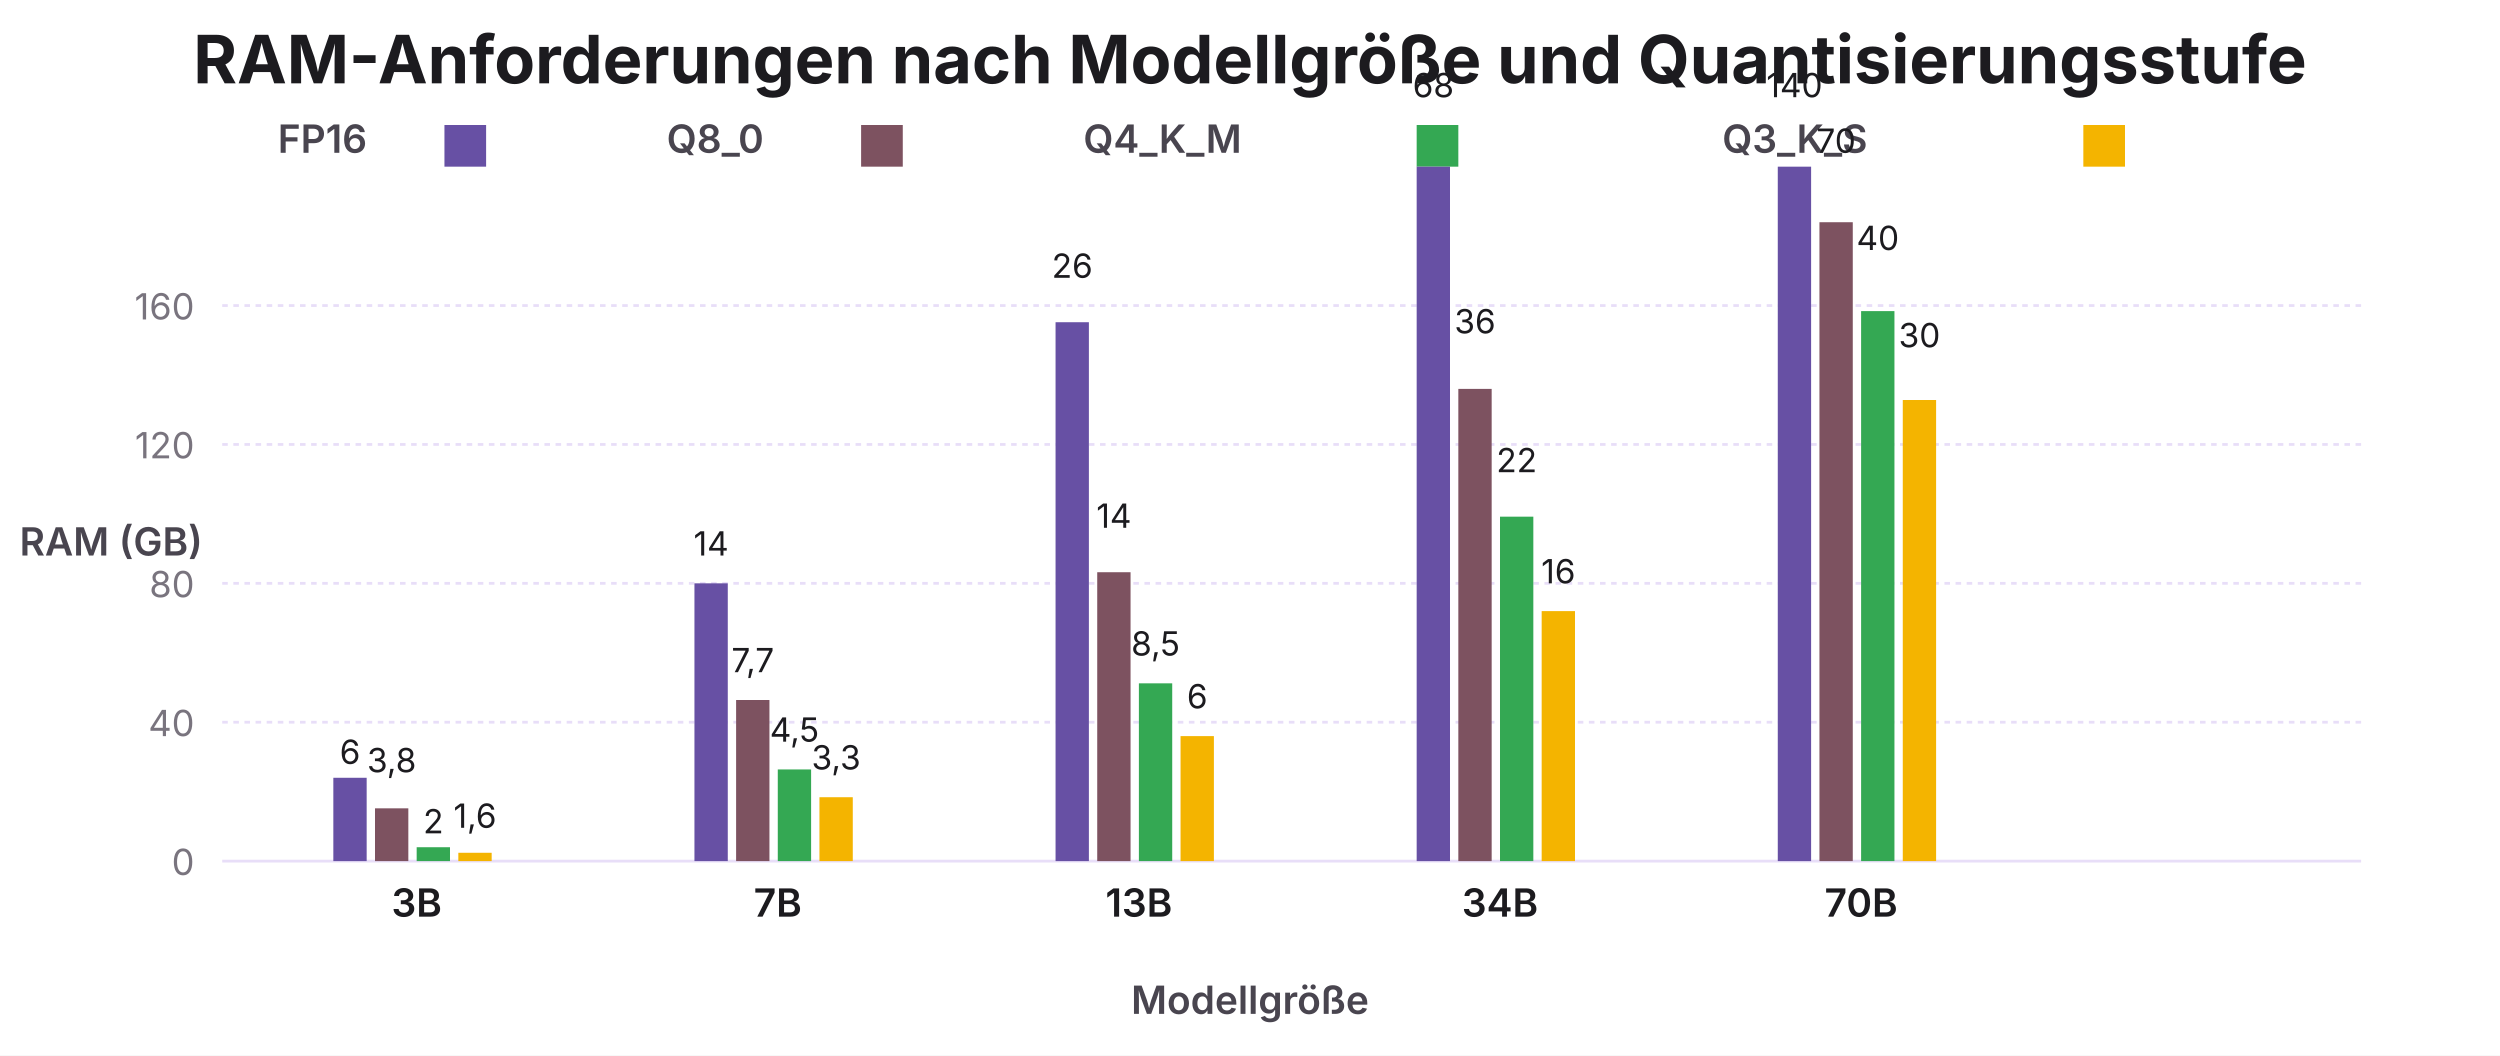
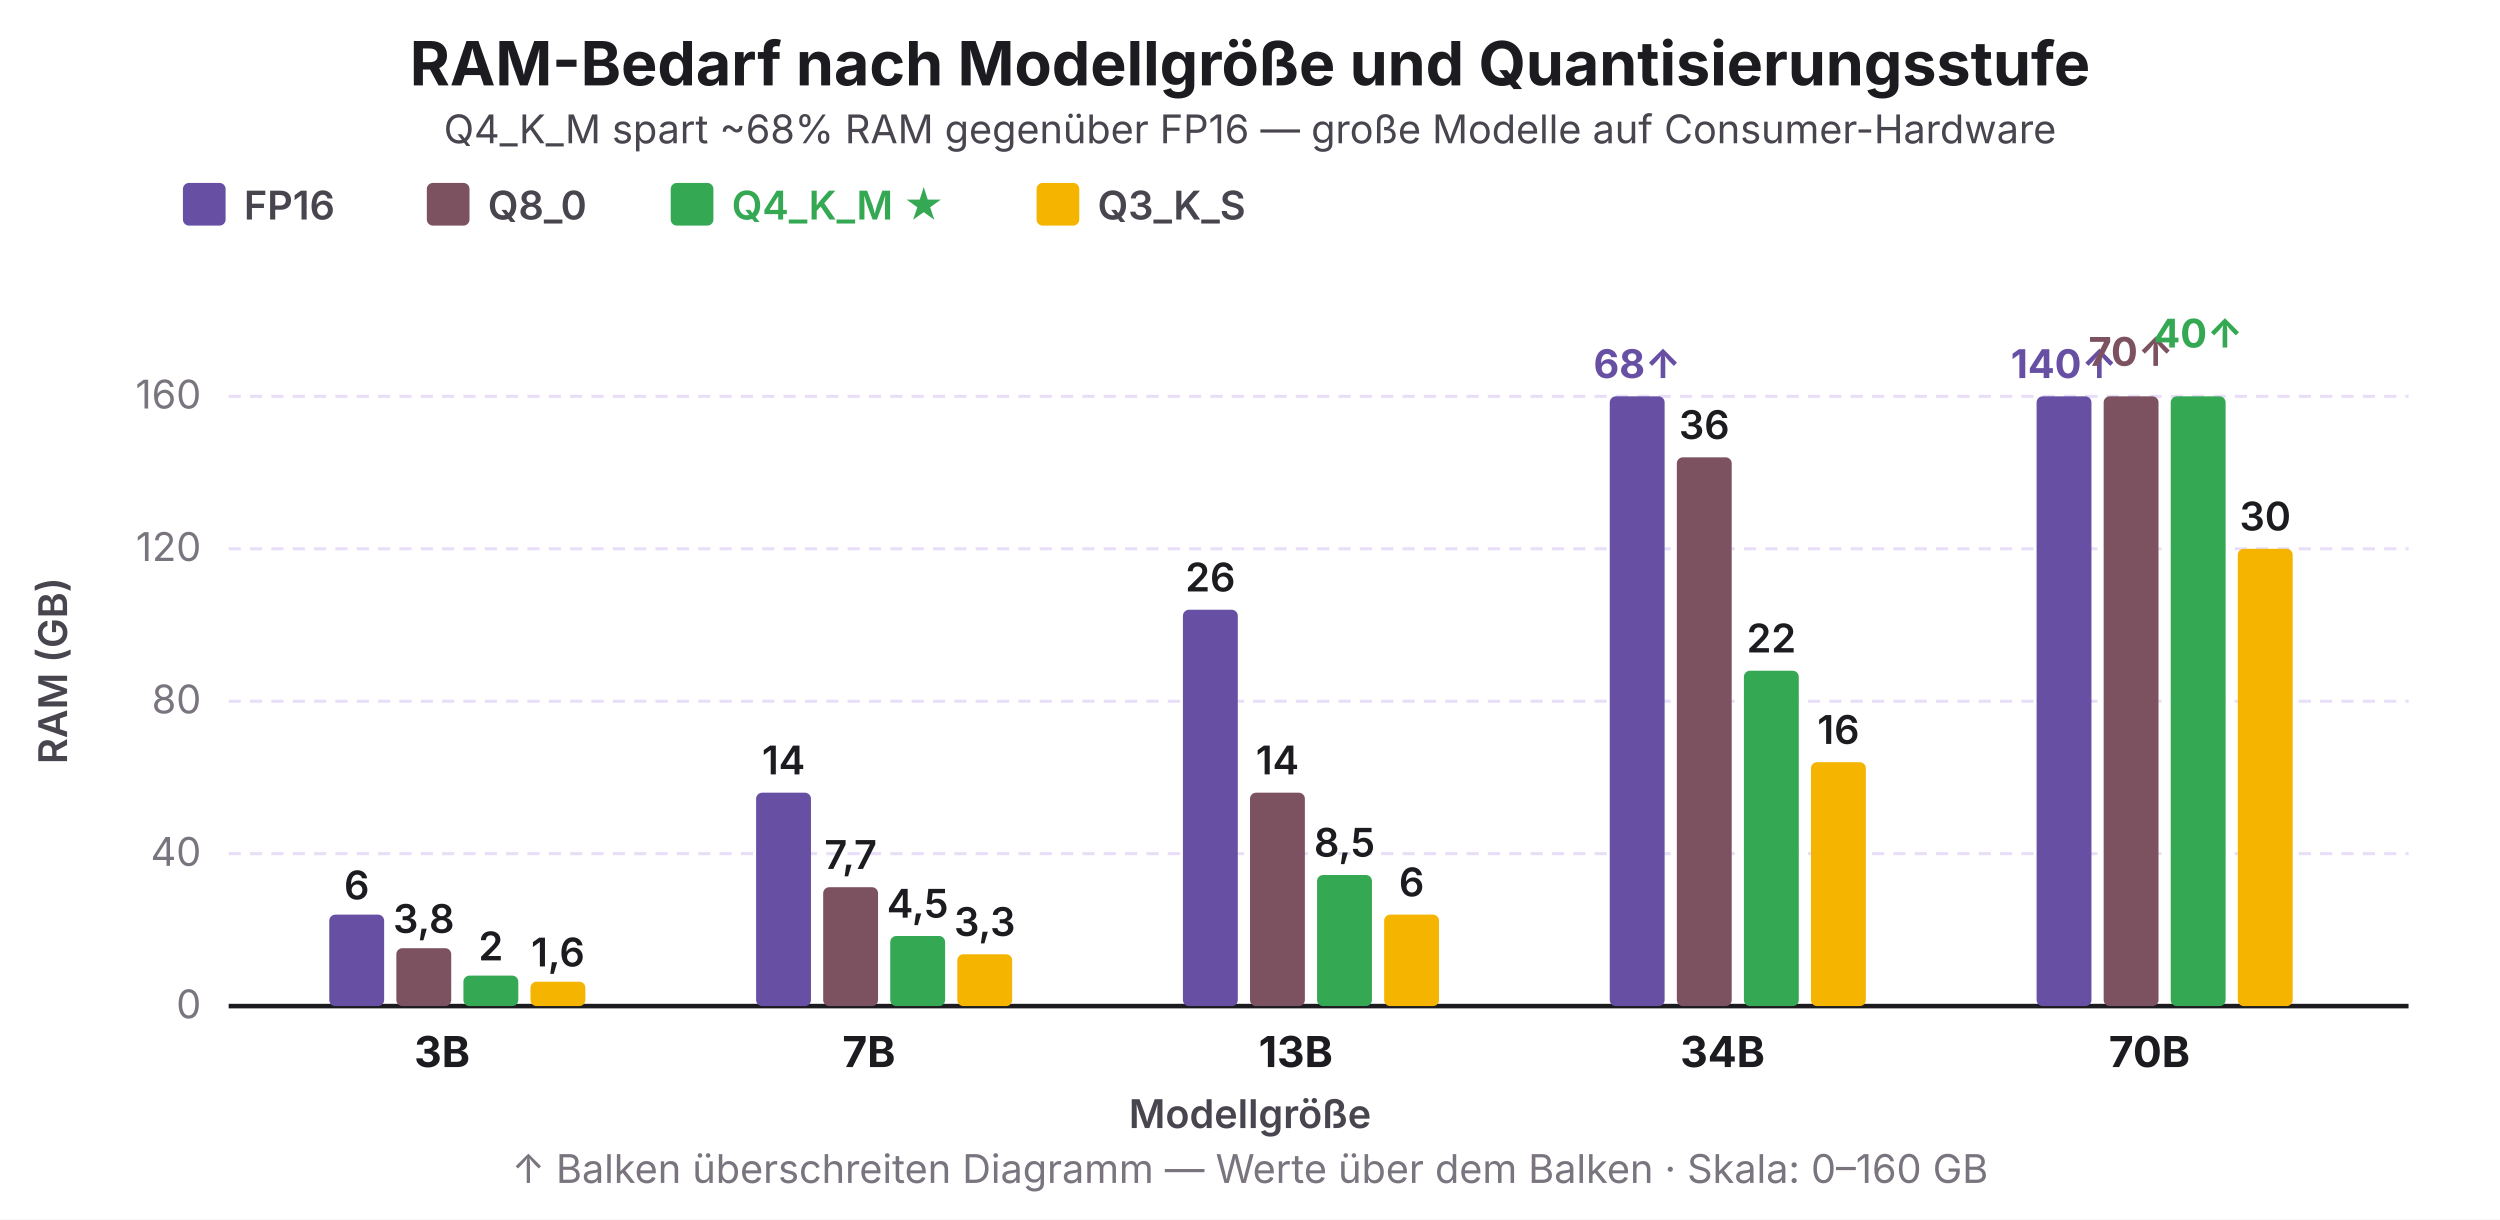
- <svg xmlns="http://www.w3.org/2000/svg" viewBox="0 0 900 380">
-   <rect width="900" height="380" fill="#FFFFFF" />
-   <text x="450" y="30" font-family="system-ui, -apple-system, sans-serif" font-size="24" font-weight="700" fill="#1C1B1F" text-anchor="middle">
-     RAM-Anforderungen nach Modellgröße und Quantisierungsstufe
-   </text>
-   <text x="100" y="55" font-family="system-ui, -apple-system, sans-serif" font-size="14" font-weight="600" fill="#49454F">FP16</text>
-   <rect x="160" y="45" width="15" height="15" fill="#6750A4" />
-   <text x="240" y="55" font-family="system-ui, -apple-system, sans-serif" font-size="14" font-weight="600" fill="#49454F">Q8_0</text>
-   <rect x="310" y="45" width="15" height="15" fill="#7D5260" />
-   <text x="390" y="55" font-family="system-ui, -apple-system, sans-serif" font-size="14" font-weight="600" fill="#49454F">Q4_K_M</text>
-   <rect x="510" y="45" width="15" height="15" fill="#34A853" />
-   <text x="620" y="55" font-family="system-ui, -apple-system, sans-serif" font-size="14" font-weight="600" fill="#49454F">Q3_K_S</text>
-   <rect x="750" y="45" width="15" height="15" fill="#F4B400" />
-   <text x="40" y="200" font-family="system-ui, -apple-system, sans-serif" font-size="14" font-weight="600" fill="#49454F" text-anchor="middle">RAM (GB)</text>
-   <line x1="80" y1="310" x2="850" y2="310" stroke="#E8DEF8" stroke-width="1" />
-   <text x="70" y="315" font-family="system-ui, -apple-system, sans-serif" font-size="13" fill="#79747E" text-anchor="end">0</text>
-   <line x1="80" y1="260" x2="850" y2="260" stroke="#E8DEF8" stroke-width="1" stroke-dasharray="2,2" />
-   <text x="70" y="265" font-family="system-ui, -apple-system, sans-serif" font-size="13" fill="#79747E" text-anchor="end">40</text>
-   <line x1="80" y1="210" x2="850" y2="210" stroke="#E8DEF8" stroke-width="1" stroke-dasharray="2,2" />
-   <text x="70" y="215" font-family="system-ui, -apple-system, sans-serif" font-size="13" fill="#79747E" text-anchor="end">80</text>
-   <line x1="80" y1="160" x2="850" y2="160" stroke="#E8DEF8" stroke-width="1" stroke-dasharray="2,2" />
-   <text x="70" y="165" font-family="system-ui, -apple-system, sans-serif" font-size="13" fill="#79747E" text-anchor="end">120</text>
-   <line x1="80" y1="110" x2="850" y2="110" stroke="#E8DEF8" stroke-width="1" stroke-dasharray="2,2" />
-   <text x="70" y="115" font-family="system-ui, -apple-system, sans-serif" font-size="13" fill="#79747E" text-anchor="end">160</text>
-   <text x="150" y="330" font-family="system-ui, -apple-system, sans-serif" font-size="14" font-weight="600" fill="#1C1B1F" text-anchor="middle">3B</text>
-   <rect x="120" y="280" width="12" height="30" fill="#6750A4" />
-   <text x="126" y="275" font-family="system-ui, -apple-system, sans-serif" font-size="12" fill="#1C1B1F" text-anchor="middle">6</text>
-   <rect x="135" y="291" width="12" height="19" fill="#7D5260" />
-   <text x="141" y="278" font-family="system-ui, -apple-system, sans-serif" font-size="12" fill="#1C1B1F" text-anchor="middle">3,8</text>
-   <rect x="150" y="305" width="12" height="5" fill="#34A853" />
-   <text x="156" y="300" font-family="system-ui, -apple-system, sans-serif" font-size="12" fill="#1C1B1F" text-anchor="middle">2</text>
-   <rect x="165" y="307" width="12" height="3" fill="#F4B400" />
-   <text x="171" y="298" font-family="system-ui, -apple-system, sans-serif" font-size="12" fill="#1C1B1F" text-anchor="middle">1,6</text>
-   <text x="280" y="330" font-family="system-ui, -apple-system, sans-serif" font-size="14" font-weight="600" fill="#1C1B1F" text-anchor="middle">7B</text>
-   <rect x="250" y="210" width="12" height="100" fill="#6750A4" />
-   <text x="256" y="200" font-family="system-ui, -apple-system, sans-serif" font-size="12" fill="#1C1B1F" text-anchor="middle">14</text>
-   <rect x="265" y="252" width="12" height="58" fill="#7D5260" />
-   <text x="271" y="242" font-family="system-ui, -apple-system, sans-serif" font-size="12" fill="#1C1B1F" text-anchor="middle">7,7</text>
-   <rect x="280" y="277" width="12" height="33" fill="#34A853" />
-   <text x="286" y="267" font-family="system-ui, -apple-system, sans-serif" font-size="12" fill="#1C1B1F" text-anchor="middle">4,5</text>
-   <rect x="295" y="287" width="12" height="23" fill="#F4B400" />
-   <text x="301" y="277" font-family="system-ui, -apple-system, sans-serif" font-size="12" fill="#1C1B1F" text-anchor="middle">3,3</text>
-   <text x="410" y="330" font-family="system-ui, -apple-system, sans-serif" font-size="14" font-weight="600" fill="#1C1B1F" text-anchor="middle">13B</text>
-   <rect x="380" y="116" width="12" height="194" fill="#6750A4" />
-   <text x="386" y="100" font-family="system-ui, -apple-system, sans-serif" font-size="12" fill="#1C1B1F" text-anchor="middle">26</text>
-   <rect x="395" y="206" width="12" height="104" fill="#7D5260" />
-   <text x="401" y="190" font-family="system-ui, -apple-system, sans-serif" font-size="12" fill="#1C1B1F" text-anchor="middle">14</text>
-   <rect x="410" y="246" width="12" height="64" fill="#34A853" />
-   <text x="416" y="236" font-family="system-ui, -apple-system, sans-serif" font-size="12" fill="#1C1B1F" text-anchor="middle">8,5</text>
-   <rect x="425" y="265" width="12" height="45" fill="#F4B400" />
-   <text x="431" y="255" font-family="system-ui, -apple-system, sans-serif" font-size="12" fill="#1C1B1F" text-anchor="middle">6</text>
-   <text x="540" y="330" font-family="system-ui, -apple-system, sans-serif" font-size="14" font-weight="600" fill="#1C1B1F" text-anchor="middle">34B</text>
-   <rect x="510" y="60" width="12" height="250" fill="#6750A4" />
-   <text x="516" y="35" font-family="system-ui, -apple-system, sans-serif" font-size="12" fill="#1C1B1F" text-anchor="middle">68</text>
-   <rect x="525" y="140" width="12" height="170" fill="#7D5260" />
-   <text x="531" y="120" font-family="system-ui, -apple-system, sans-serif" font-size="12" fill="#1C1B1F" text-anchor="middle">36</text>
-   <rect x="540" y="186" width="12" height="124" fill="#34A853" />
-   <text x="546" y="170" font-family="system-ui, -apple-system, sans-serif" font-size="12" fill="#1C1B1F" text-anchor="middle">22</text>
-   <rect x="555" y="220" width="12" height="90" fill="#F4B400" />
-   <text x="561" y="210" font-family="system-ui, -apple-system, sans-serif" font-size="12" fill="#1C1B1F" text-anchor="middle">16</text>
-   <text x="670" y="330" font-family="system-ui, -apple-system, sans-serif" font-size="14" font-weight="600" fill="#1C1B1F" text-anchor="middle">70B</text>
-   <rect x="640" y="60" width="12" height="250" fill="#6750A4" />
-   <text x="646" y="35" font-family="system-ui, -apple-system, sans-serif" font-size="12" fill="#1C1B1F" text-anchor="middle">140</text>
-   <rect x="655" y="80" width="12" height="230" fill="#7D5260" />
-   <text x="661" y="55" font-family="system-ui, -apple-system, sans-serif" font-size="12" fill="#1C1B1F" text-anchor="middle">70</text>
-   <rect x="670" y="112" width="12" height="198" fill="#34A853" />
-   <text x="676" y="90" font-family="system-ui, -apple-system, sans-serif" font-size="12" fill="#1C1B1F" text-anchor="middle">40</text>
-   <rect x="685" y="144" width="12" height="166" fill="#F4B400" />
-   <text x="691" y="125" font-family="system-ui, -apple-system, sans-serif" font-size="12" fill="#1C1B1F" text-anchor="middle">30</text>
-   <text x="450" y="365" font-family="system-ui, -apple-system, sans-serif" font-size="14" font-weight="600" fill="#49454F" text-anchor="middle">Modellgröße</text>
+ <svg xmlns="http://www.w3.org/2000/svg" viewBox="0 0 820 400">
+   <defs>
+     <filter id="shadow">
+       <feDropShadow dx="0" dy="4" stdDeviation="6" flood-opacity="0.08" />
+     </filter>
+   </defs>
+   <rect width="820" height="400" fill="#FFFFFF" />
+   <text x="410" y="28" font-family="system-ui,-apple-system,sans-serif" font-size="20" font-weight="700" fill="#1C1B1F" text-anchor="middle">RAM-Bedarf nach Modellgröße und Quantisierungsstufe</text>
+   <text x="410" y="47" font-family="system-ui,-apple-system,sans-serif" font-size="13" fill="#49454F" text-anchor="middle">Q4_K_M spart ~68% RAM gegenüber FP16 — große Modelle auf Consumer-Hardware</text>
+   <rect x="60" y="60" width="14" height="14" rx="2" fill="#6750A4" />
+   <text x="80" y="72" font-family="system-ui,-apple-system,sans-serif" font-size="13" font-weight="600" fill="#49454F">FP16</text>
+   <rect x="140" y="60" width="14" height="14" rx="2" fill="#7D5260" />
+   <text x="160" y="72" font-family="system-ui,-apple-system,sans-serif" font-size="13" font-weight="600" fill="#49454F">Q8_0</text>
+   <rect x="220" y="60" width="14" height="14" rx="2" fill="#34A853" />
+   <text x="240" y="72" font-family="system-ui,-apple-system,sans-serif" font-size="13" font-weight="600" fill="#34A853">Q4_K_M ★</text>
+   <rect x="340" y="60" width="14" height="14" rx="2" fill="#F4B400" />
+   <text x="360" y="72" font-family="system-ui,-apple-system,sans-serif" font-size="13" font-weight="600" fill="#49454F">Q3_K_S</text>
+   <text x="22" y="220" font-family="system-ui,-apple-system,sans-serif" font-size="13" font-weight="600" fill="#49454F" text-anchor="middle" transform="rotate(-90,22,220)">RAM (GB)</text>
+   <line x1="75" y1="330" x2="790" y2="330" stroke="#1C1B1F" stroke-width="1.5" />
+   <line x1="75" y1="280" x2="790" y2="280" stroke="#E8DEF8" stroke-width="1" stroke-dasharray="4,3" />
+   <text x="66" y="284" font-family="system-ui,-apple-system,sans-serif" font-size="13" fill="#79747E" text-anchor="end">40</text>
+   <line x1="75" y1="230" x2="790" y2="230" stroke="#E8DEF8" stroke-width="1" stroke-dasharray="4,3" />
+   <text x="66" y="234" font-family="system-ui,-apple-system,sans-serif" font-size="13" fill="#79747E" text-anchor="end">80</text>
+   <line x1="75" y1="180" x2="790" y2="180" stroke="#E8DEF8" stroke-width="1" stroke-dasharray="4,3" />
+   <text x="66" y="184" font-family="system-ui,-apple-system,sans-serif" font-size="13" fill="#79747E" text-anchor="end">120</text>
+   <line x1="75" y1="130" x2="790" y2="130" stroke="#E8DEF8" stroke-width="1" stroke-dasharray="4,3" />
+   <text x="66" y="134" font-family="system-ui,-apple-system,sans-serif" font-size="13" fill="#79747E" text-anchor="end">160</text>
+   <text x="66" y="334" font-family="system-ui,-apple-system,sans-serif" font-size="13" fill="#79747E" text-anchor="end">0</text>
+   <text x="145" y="350" font-family="system-ui,-apple-system,sans-serif" font-size="14" font-weight="700" fill="#1C1B1F" text-anchor="middle">3B</text>
+   <rect x="108" y="300" width="18" height="30" rx="2" fill="#6750A4" />
+   <text x="117" y="295" font-family="system-ui,-apple-system,sans-serif" font-size="13" fill="#1C1B1F" text-anchor="middle" font-weight="600">6</text>
+   <rect x="130" y="311" width="18" height="19" rx="2" fill="#7D5260" />
+   <text x="139" y="306" font-family="system-ui,-apple-system,sans-serif" font-size="13" fill="#1C1B1F" text-anchor="middle" font-weight="600">3,8</text>
+   <rect x="152" y="320" width="18" height="10" rx="2" fill="#34A853" />
+   <text x="161" y="315" font-family="system-ui,-apple-system,sans-serif" font-size="13" fill="#1C1B1F" text-anchor="middle" font-weight="600">2</text>
+   <rect x="174" y="322" width="18" height="8" rx="2" fill="#F4B400" />
+   <text x="183" y="317" font-family="system-ui,-apple-system,sans-serif" font-size="13" fill="#1C1B1F" text-anchor="middle" font-weight="600">1,6</text>
+   <text x="285" y="350" font-family="system-ui,-apple-system,sans-serif" font-size="14" font-weight="700" fill="#1C1B1F" text-anchor="middle">7B</text>
+   <rect x="248" y="260" width="18" height="70" rx="2" fill="#6750A4" />
+   <text x="257" y="254" font-family="system-ui,-apple-system,sans-serif" font-size="13" fill="#1C1B1F" text-anchor="middle" font-weight="600">14</text>
+   <rect x="270" y="291" width="18" height="39" rx="2" fill="#7D5260" />
+   <text x="279" y="285" font-family="system-ui,-apple-system,sans-serif" font-size="13" fill="#1C1B1F" text-anchor="middle" font-weight="600">7,7</text>
+   <rect x="292" y="307" width="18" height="23" rx="2" fill="#34A853" />
+   <text x="301" y="301" font-family="system-ui,-apple-system,sans-serif" font-size="13" fill="#1C1B1F" text-anchor="middle" font-weight="600">4,5</text>
+   <rect x="314" y="313" width="18" height="17" rx="2" fill="#F4B400" />
+   <text x="323" y="307" font-family="system-ui,-apple-system,sans-serif" font-size="13" fill="#1C1B1F" text-anchor="middle" font-weight="600">3,3</text>
+   <text x="425" y="350" font-family="system-ui,-apple-system,sans-serif" font-size="14" font-weight="700" fill="#1C1B1F" text-anchor="middle">13B</text>
+   <rect x="388" y="200" width="18" height="130" rx="2" fill="#6750A4" />
+   <text x="397" y="194" font-family="system-ui,-apple-system,sans-serif" font-size="13" fill="#1C1B1F" text-anchor="middle" font-weight="600">26</text>
+   <rect x="410" y="260" width="18" height="70" rx="2" fill="#7D5260" />
+   <text x="419" y="254" font-family="system-ui,-apple-system,sans-serif" font-size="13" fill="#1C1B1F" text-anchor="middle" font-weight="600">14</text>
+   <rect x="432" y="287" width="18" height="43" rx="2" fill="#34A853" />
+   <text x="441" y="281" font-family="system-ui,-apple-system,sans-serif" font-size="13" fill="#1C1B1F" text-anchor="middle" font-weight="600">8,5</text>
+   <rect x="454" y="300" width="18" height="30" rx="2" fill="#F4B400" />
+   <text x="463" y="294" font-family="system-ui,-apple-system,sans-serif" font-size="13" fill="#1C1B1F" text-anchor="middle" font-weight="600">6</text>
+   <text x="565" y="350" font-family="system-ui,-apple-system,sans-serif" font-size="14" font-weight="700" fill="#1C1B1F" text-anchor="middle">34B</text>
+   <rect x="528" y="130" width="18" height="200" rx="2" fill="#6750A4" />
+   <text x="537" y="124" font-family="system-ui,-apple-system,sans-serif" font-size="13" fill="#6750A4" text-anchor="middle" font-weight="700">68↑</text>
+   <rect x="550" y="150" width="18" height="180" rx="2" fill="#7D5260" />
+   <text x="559" y="144" font-family="system-ui,-apple-system,sans-serif" font-size="13" fill="#1C1B1F" text-anchor="middle" font-weight="600">36</text>
+   <rect x="572" y="220" width="18" height="110" rx="2" fill="#34A853" />
+   <text x="581" y="214" font-family="system-ui,-apple-system,sans-serif" font-size="13" fill="#1C1B1F" text-anchor="middle" font-weight="600">22</text>
+   <rect x="594" y="250" width="18" height="80" rx="2" fill="#F4B400" />
+   <text x="603" y="244" font-family="system-ui,-apple-system,sans-serif" font-size="13" fill="#1C1B1F" text-anchor="middle" font-weight="600">16</text>
+   <text x="705" y="350" font-family="system-ui,-apple-system,sans-serif" font-size="14" font-weight="700" fill="#1C1B1F" text-anchor="middle">70B</text>
+   <rect x="668" y="130" width="18" height="200" rx="2" fill="#6750A4" />
+   <text x="677" y="124" font-family="system-ui,-apple-system,sans-serif" font-size="13" fill="#6750A4" text-anchor="middle" font-weight="700">140↑</text>
+   <rect x="690" y="130" width="18" height="200" rx="2" fill="#7D5260" />
+   <text x="699" y="120" font-family="system-ui,-apple-system,sans-serif" font-size="13" fill="#7D5260" text-anchor="middle" font-weight="700">70↑</text>
+   <rect x="712" y="130" width="18" height="200" rx="2" fill="#34A853" />
+   <text x="721" y="114" font-family="system-ui,-apple-system,sans-serif" font-size="13" fill="#34A853" text-anchor="middle" font-weight="700">40↑</text>
+   <rect x="734" y="180" width="18" height="150" rx="2" fill="#F4B400" />
+   <text x="743" y="174" font-family="system-ui,-apple-system,sans-serif" font-size="13" fill="#1C1B1F" text-anchor="middle" font-weight="600">30</text>
+   <text x="410" y="370" font-family="system-ui,-apple-system,sans-serif" font-size="13" font-weight="600" fill="#49454F" text-anchor="middle">Modellgröße</text>
+   <text x="410" y="388" font-family="system-ui,-apple-system,sans-serif" font-size="13" fill="#79747E" text-anchor="middle">↑ Balken überschreiten Diagramm — Werte über dem Balken  ·  Skala: 0–160 GB</text>
</svg>
